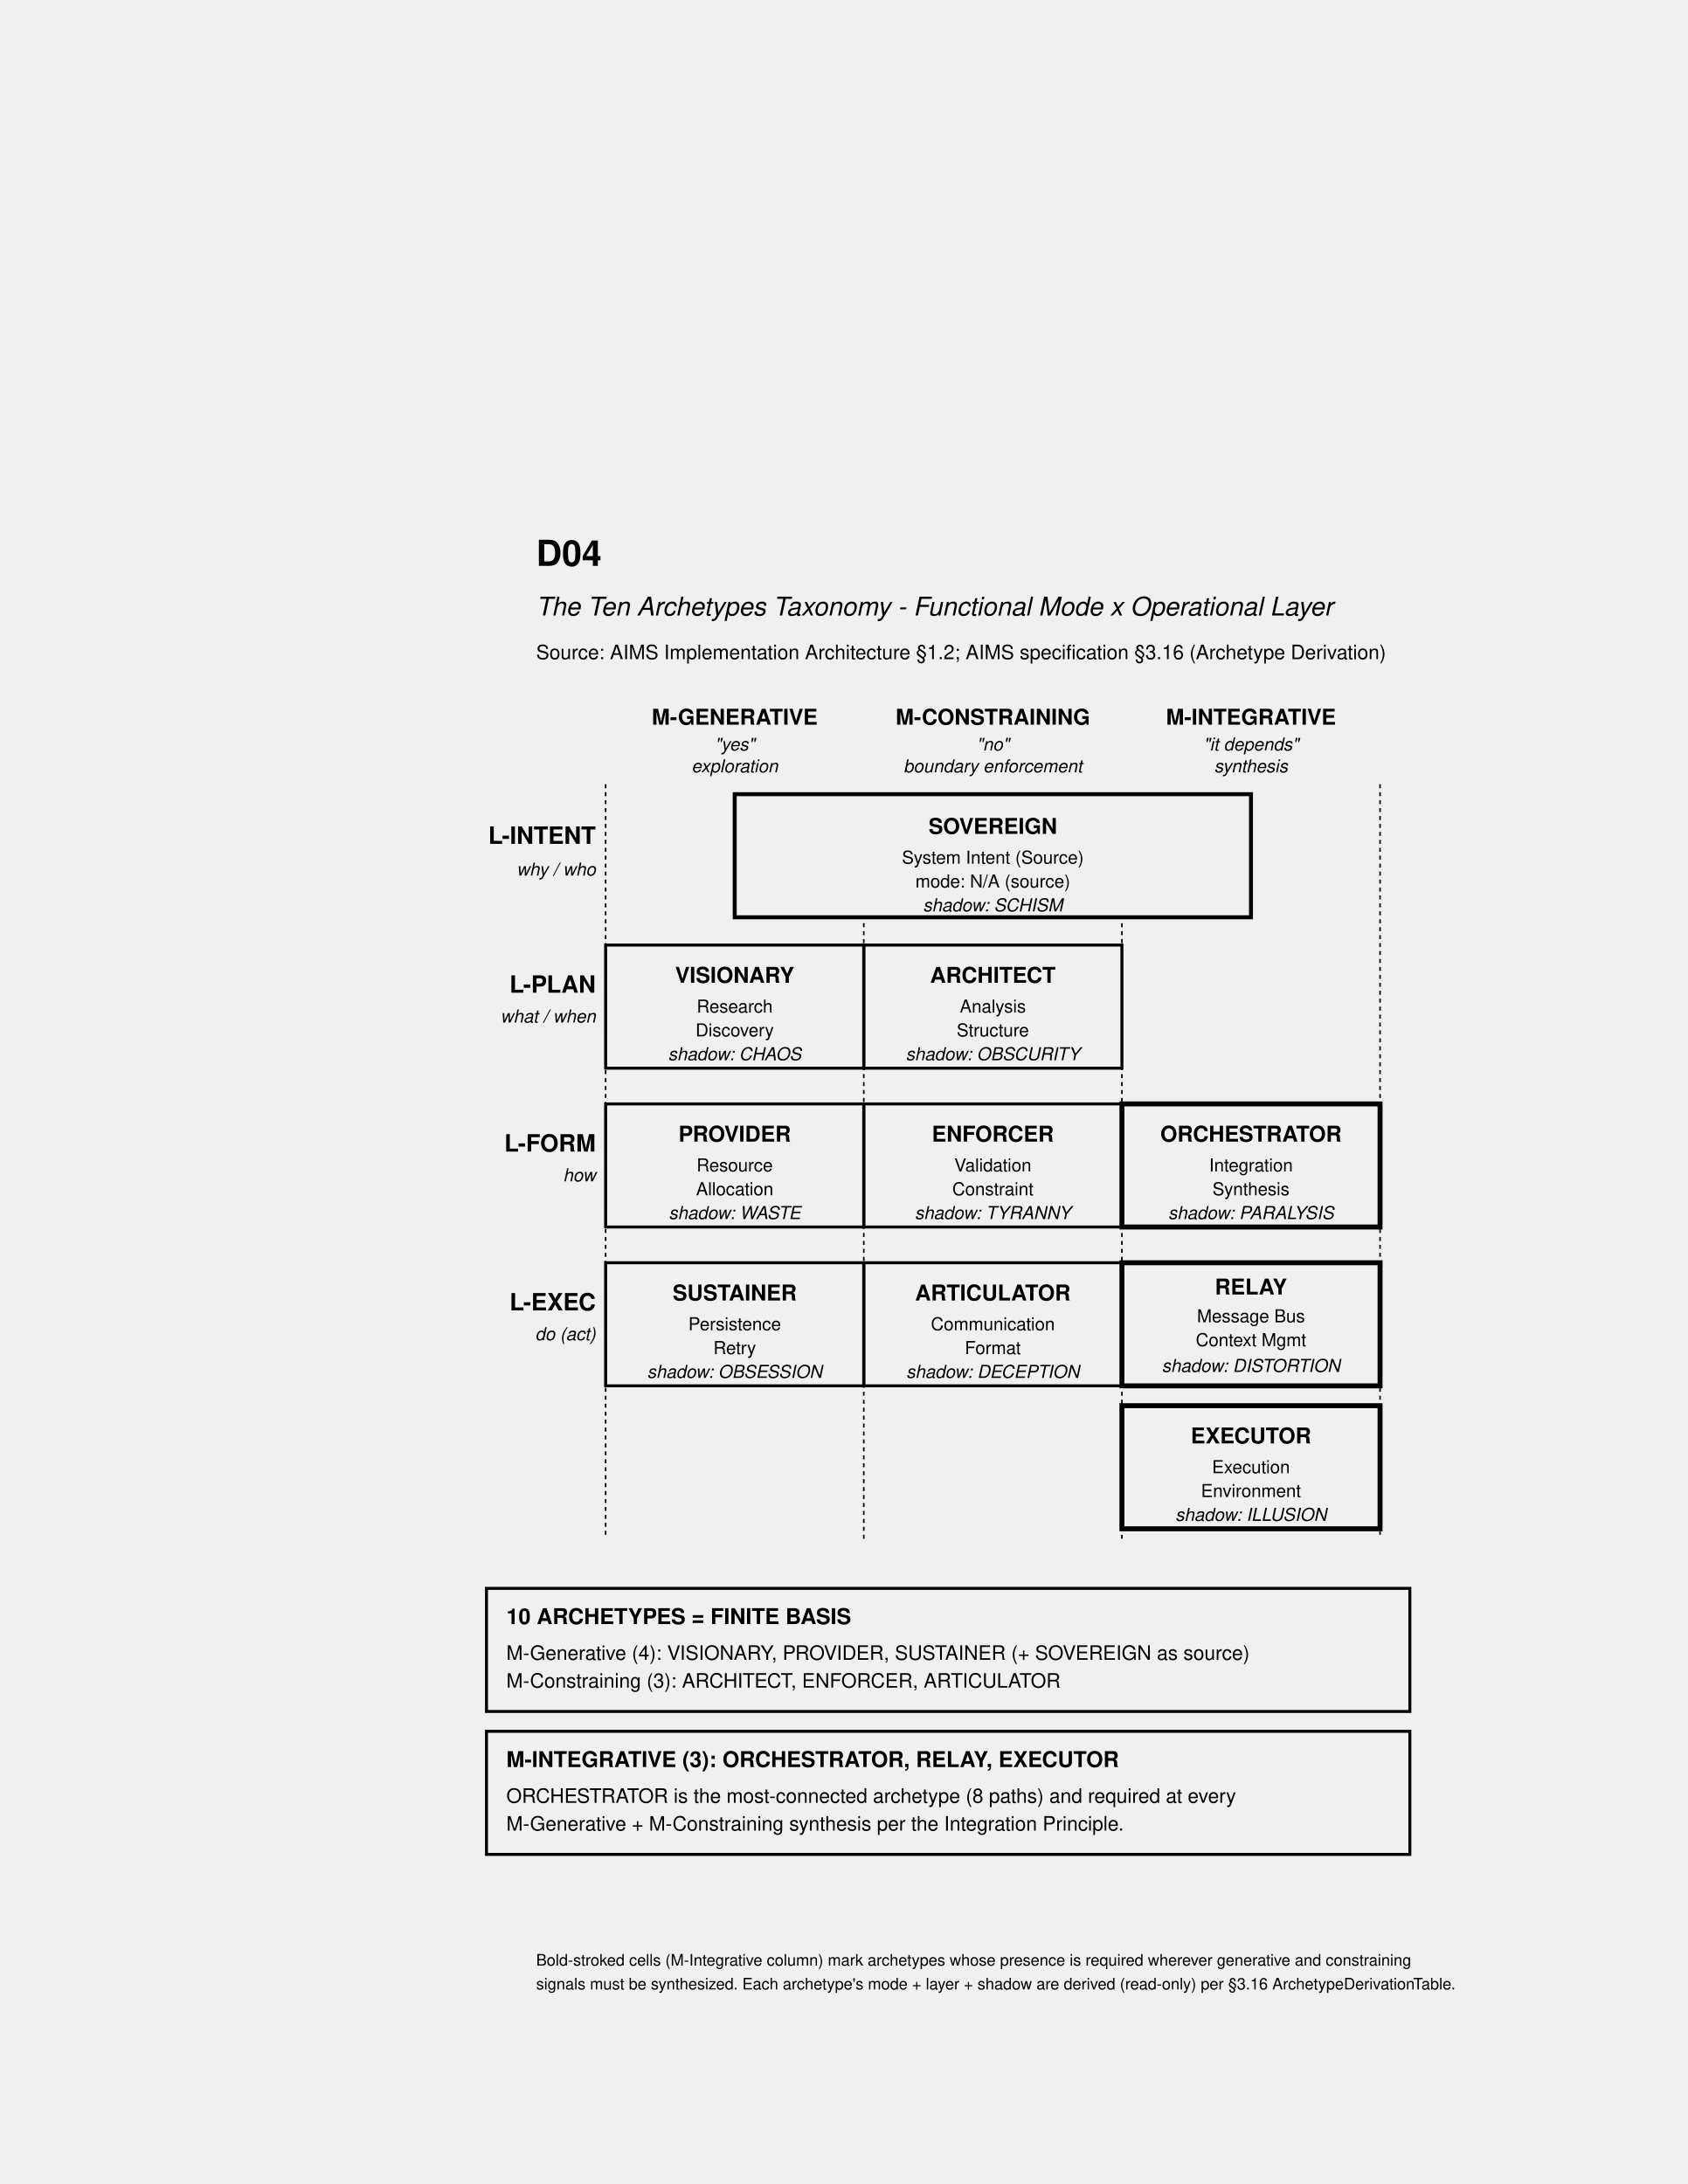
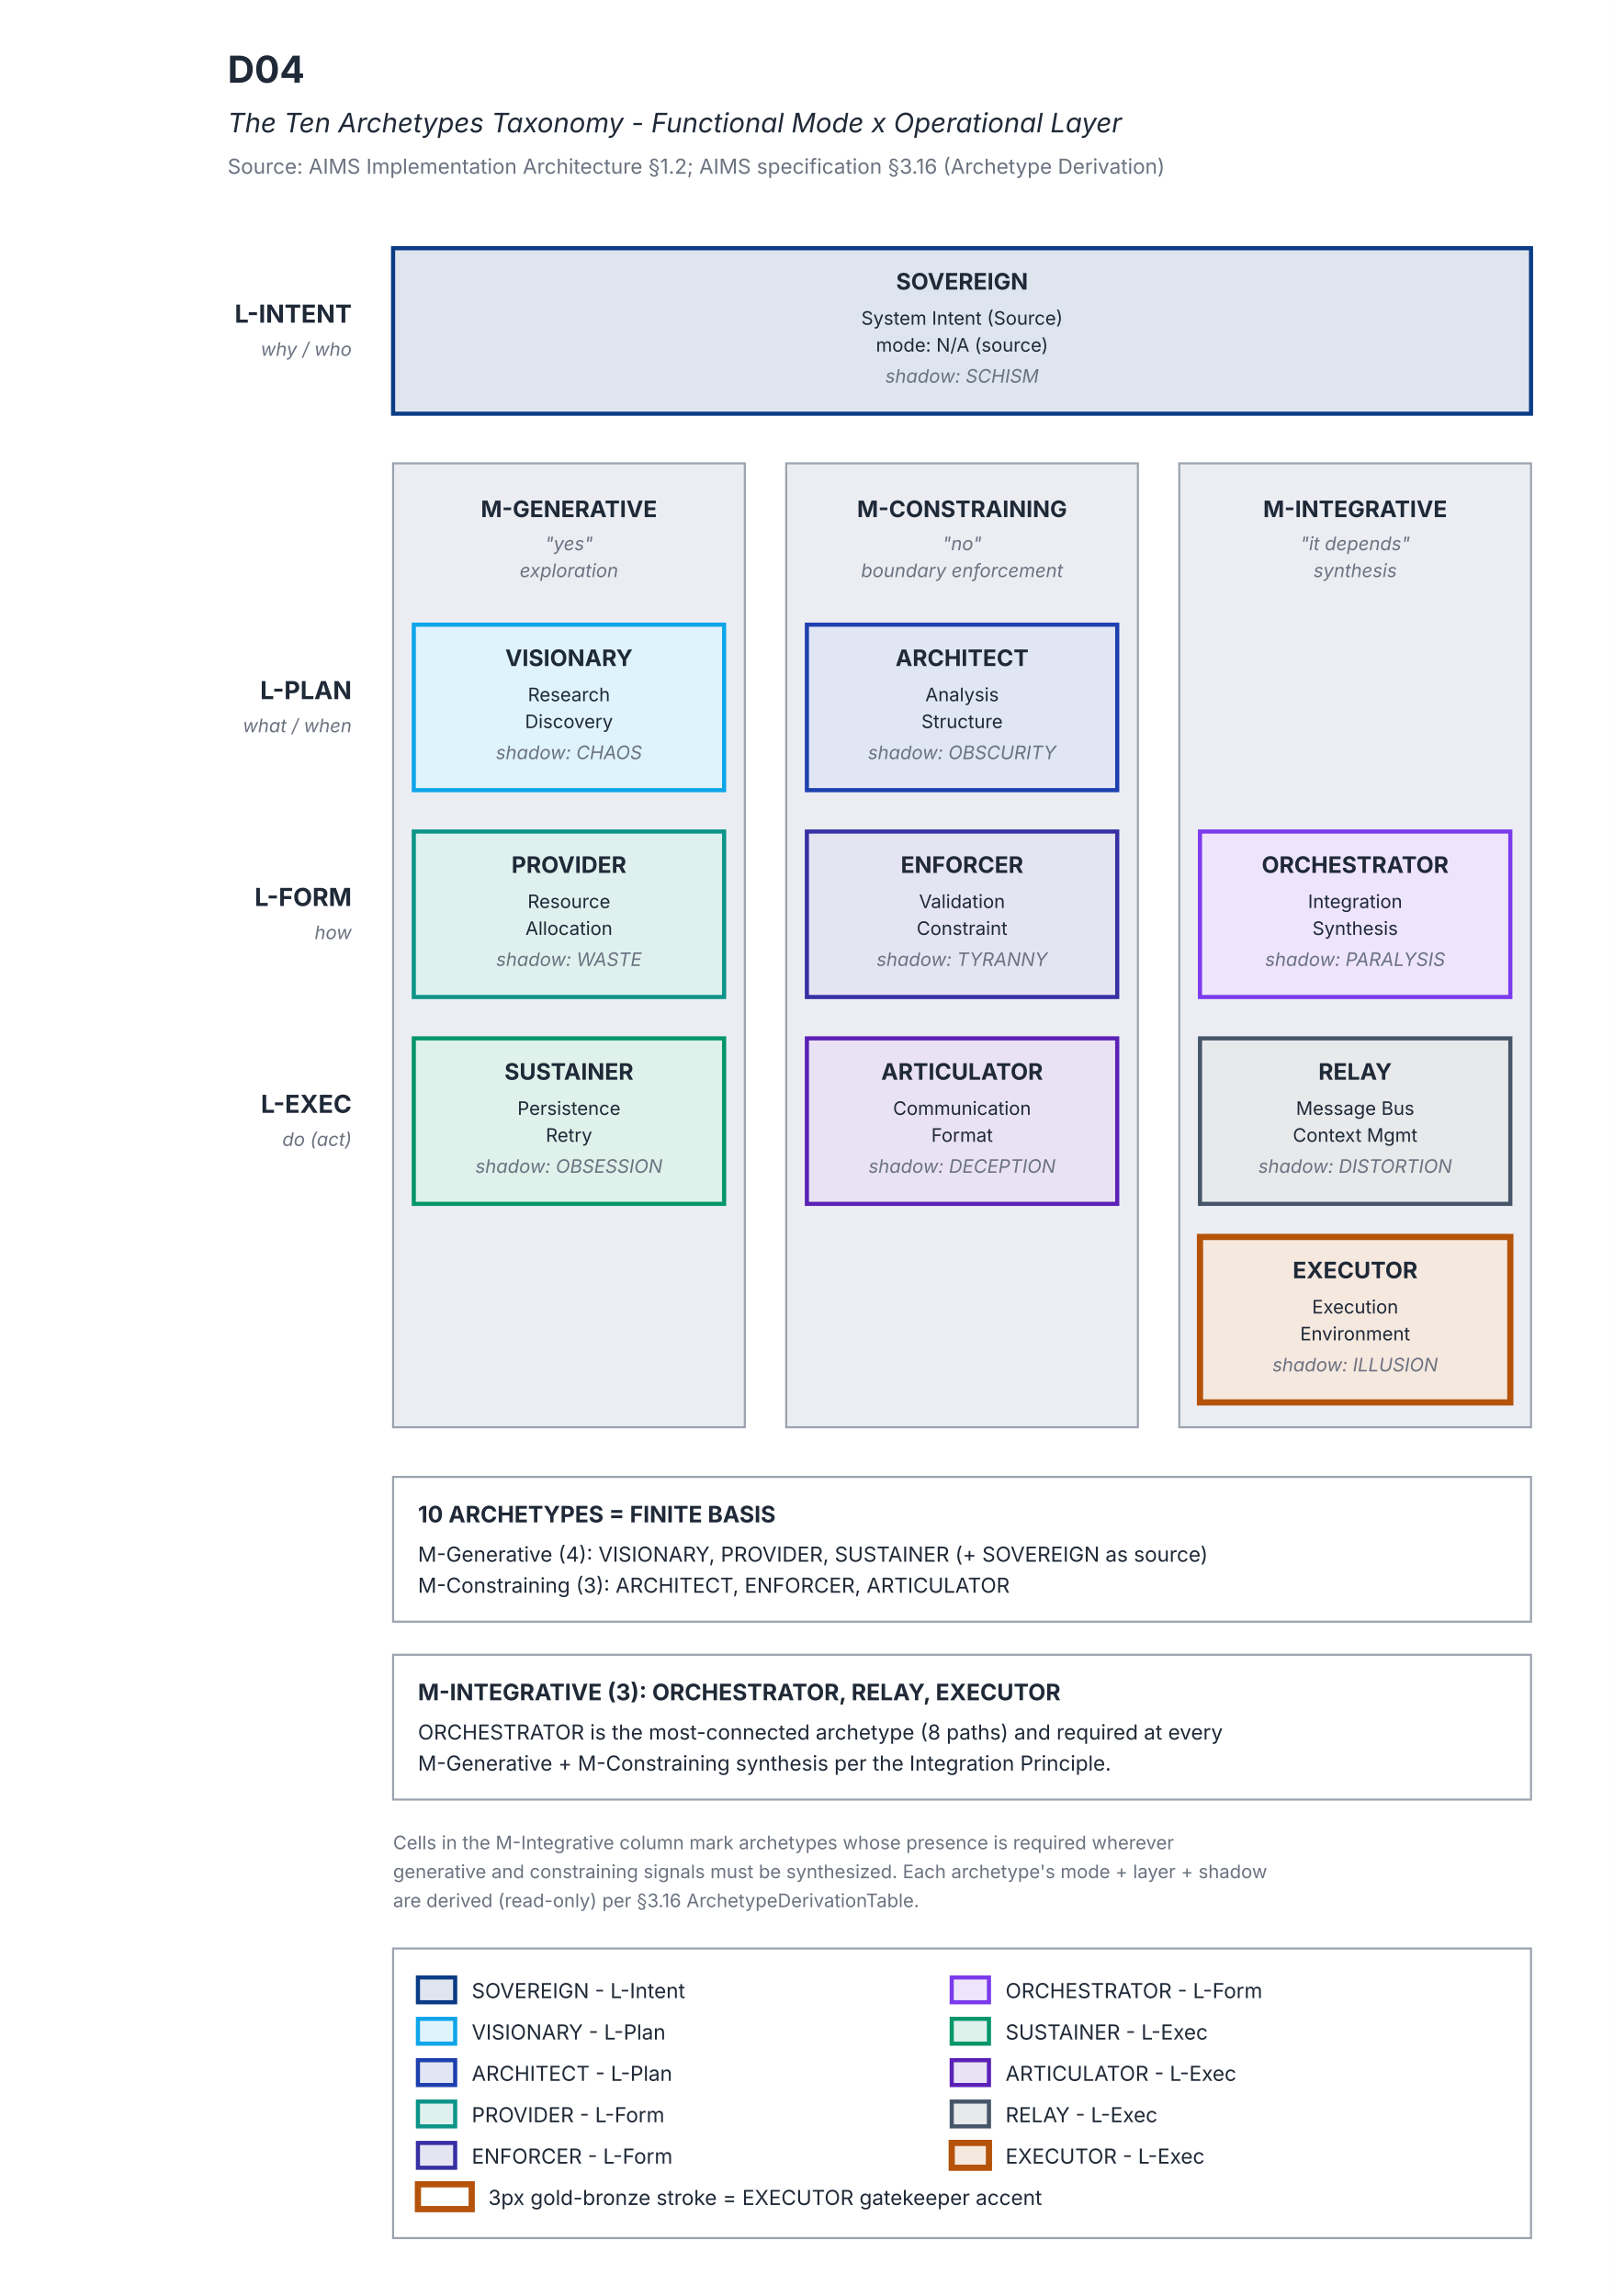
- <svg xmlns="http://www.w3.org/2000/svg" viewBox="0 0 850 1100" font-family="Helvetica, Arial, sans-serif">
+ <svg xmlns="http://www.w3.org/2000/svg" viewBox="0 0 780 1110" font-family="Inter, system-ui, -apple-system, 'Segoe UI', Roboto, sans-serif">
  <defs>
-     <marker id="arrow_d4" viewBox="0 0 12 8" refX="11" refY="4" markerWidth="12" markerHeight="8" orient="auto">
-       <polygon points="0,0 12,4 0,8" fill="black" />
+     <marker id="arrow_d04" viewBox="0 0 12 8" refX="11" refY="4" markerWidth="12" markerHeight="8" orient="auto">
+       <polygon points="0,0 12,4 0,8" fill="#9CA3AF" />
    </marker>
  </defs>
-   <text x="270" y="285" font-size="18" font-weight="bold">D04</text>
-   <text x="270" y="310" font-size="13" font-style="italic">The Ten Archetypes Taxonomy - Functional Mode x Operational Layer</text>
-   <text x="270" y="332" font-size="10">Source: AIMS Implementation Architecture §1.2; AIMS specification §3.16 (Archetype Derivation)</text>
-   <text x="370" y="365" font-size="11" font-weight="bold" text-anchor="middle">M-GENERATIVE</text>
-   <text x="370" y="378" font-size="9" text-anchor="middle" font-style="italic">"yes"</text>
-   <text x="370" y="389" font-size="9" text-anchor="middle" font-style="italic">exploration</text>
-   <text x="500" y="365" font-size="11" font-weight="bold" text-anchor="middle">M-CONSTRAINING</text>
-   <text x="500" y="378" font-size="9" text-anchor="middle" font-style="italic">"no"</text>
-   <text x="500" y="389" font-size="9" text-anchor="middle" font-style="italic">boundary enforcement</text>
-   <text x="630" y="365" font-size="11" font-weight="bold" text-anchor="middle">M-INTEGRATIVE</text>
-   <text x="630" y="378" font-size="9" text-anchor="middle" font-style="italic">"it depends"</text>
-   <text x="630" y="389" font-size="9" text-anchor="middle" font-style="italic">synthesis</text>
-   <text x="300" y="425" font-size="12" font-weight="bold" text-anchor="end">L-INTENT</text>
-   <text x="300" y="441" font-size="9" font-style="italic" text-anchor="end">why / who</text>
-   <rect x="370" y="400" width="260" height="62" fill="none" stroke="black" stroke-width="2" />
-   <text x="500" y="420" font-size="11" font-weight="bold" text-anchor="middle">SOVEREIGN</text>
-   <text x="500" y="435" font-size="9" text-anchor="middle">System Intent (Source)</text>
-   <text x="500" y="447" font-size="9" text-anchor="middle">mode: N/A (source)</text>
-   <text x="500" y="459" font-size="9" text-anchor="middle" font-style="italic">shadow: SCHISM</text>
-   <text x="300" y="500" font-size="12" font-weight="bold" text-anchor="end">L-PLAN</text>
-   <text x="300" y="515" font-size="9" font-style="italic" text-anchor="end">what / when</text>
-   <rect x="305" y="476" width="130" height="62" fill="none" stroke="black" stroke-width="1.5" />
-   <text x="370" y="495" font-size="11" font-weight="bold" text-anchor="middle">VISIONARY</text>
-   <text x="370" y="510" font-size="9" text-anchor="middle">Research</text>
-   <text x="370" y="522" font-size="9" text-anchor="middle">Discovery</text>
-   <text x="370" y="534" font-size="9" text-anchor="middle" font-style="italic">shadow: CHAOS</text>
-   <rect x="435" y="476" width="130" height="62" fill="none" stroke="black" stroke-width="1.5" />
-   <text x="500" y="495" font-size="11" font-weight="bold" text-anchor="middle">ARCHITECT</text>
-   <text x="500" y="510" font-size="9" text-anchor="middle">Analysis</text>
-   <text x="500" y="522" font-size="9" text-anchor="middle">Structure</text>
-   <text x="500" y="534" font-size="9" text-anchor="middle" font-style="italic">shadow: OBSCURITY</text>
-   <text x="300" y="580" font-size="12" font-weight="bold" text-anchor="end">L-FORM</text>
-   <text x="300" y="595" font-size="9" font-style="italic" text-anchor="end">how</text>
-   <rect x="305" y="556" width="130" height="62" fill="none" stroke="black" stroke-width="1.5" />
-   <text x="370" y="575" font-size="11" font-weight="bold" text-anchor="middle">PROVIDER</text>
-   <text x="370" y="590" font-size="9" text-anchor="middle">Resource</text>
-   <text x="370" y="602" font-size="9" text-anchor="middle">Allocation</text>
-   <text x="370" y="614" font-size="9" text-anchor="middle" font-style="italic">shadow: WASTE</text>
-   <rect x="435" y="556" width="130" height="62" fill="none" stroke="black" stroke-width="1.5" />
-   <text x="500" y="575" font-size="11" font-weight="bold" text-anchor="middle">ENFORCER</text>
-   <text x="500" y="590" font-size="9" text-anchor="middle">Validation</text>
-   <text x="500" y="602" font-size="9" text-anchor="middle">Constraint</text>
-   <text x="500" y="614" font-size="9" text-anchor="middle" font-style="italic">shadow: TYRANNY</text>
-   <rect x="565" y="556" width="130" height="62" fill="none" stroke="black" stroke-width="2.5" />
-   <text x="630" y="575" font-size="11" font-weight="bold" text-anchor="middle">ORCHESTRATOR</text>
-   <text x="630" y="590" font-size="9" text-anchor="middle">Integration</text>
-   <text x="630" y="602" font-size="9" text-anchor="middle">Synthesis</text>
-   <text x="630" y="614" font-size="9" text-anchor="middle" font-style="italic">shadow: PARALYSIS</text>
-   <text x="300" y="660" font-size="12" font-weight="bold" text-anchor="end">L-EXEC</text>
-   <text x="300" y="675" font-size="9" font-style="italic" text-anchor="end">do (act)</text>
-   <rect x="305" y="636" width="130" height="62" fill="none" stroke="black" stroke-width="1.5" />
-   <text x="370" y="655" font-size="11" font-weight="bold" text-anchor="middle">SUSTAINER</text>
-   <text x="370" y="670" font-size="9" text-anchor="middle">Persistence</text>
-   <text x="370" y="682" font-size="9" text-anchor="middle">Retry</text>
-   <text x="370" y="694" font-size="9" text-anchor="middle" font-style="italic">shadow: OBSESSION</text>
-   <rect x="435" y="636" width="130" height="62" fill="none" stroke="black" stroke-width="1.5" />
-   <text x="500" y="655" font-size="11" font-weight="bold" text-anchor="middle">ARTICULATOR</text>
-   <text x="500" y="670" font-size="9" text-anchor="middle">Communication</text>
-   <text x="500" y="682" font-size="9" text-anchor="middle">Format</text>
-   <text x="500" y="694" font-size="9" text-anchor="middle" font-style="italic">shadow: DECEPTION</text>
-   <rect x="565" y="636" width="130" height="62" fill="none" stroke="black" stroke-width="2.5" />
-   <text x="630" y="652" font-size="11" font-weight="bold" text-anchor="middle">RELAY</text>
-   <text x="630" y="666" font-size="9" text-anchor="middle">Message Bus</text>
-   <text x="630" y="678" font-size="9" text-anchor="middle">Context Mgmt</text>
-   <text x="630" y="691" font-size="9" text-anchor="middle" font-style="italic">shadow: DISTORTION</text>
-   <rect x="565" y="708" width="130" height="62" fill="none" stroke="black" stroke-width="2.5" />
-   <text x="630" y="727" font-size="11" font-weight="bold" text-anchor="middle">EXECUTOR</text>
-   <text x="630" y="742" font-size="9" text-anchor="middle">Execution</text>
-   <text x="630" y="754" font-size="9" text-anchor="middle">Environment</text>
-   <text x="630" y="766" font-size="9" text-anchor="middle" font-style="italic">shadow: ILLUSION</text>
-   <line x1="305" y1="395" x2="305" y2="775" stroke="black" stroke-width="0.8" stroke-dasharray="2,2" />
-   <line x1="435" y1="465" x2="435" y2="775" stroke="black" stroke-width="0.8" stroke-dasharray="2,2" />
-   <line x1="565" y1="465" x2="565" y2="775" stroke="black" stroke-width="0.8" stroke-dasharray="2,2" />
-   <line x1="695" y1="395" x2="695" y2="775" stroke="black" stroke-width="0.8" stroke-dasharray="2,2" />
-   <rect x="245" y="800" width="465" height="62" fill="none" stroke="black" stroke-width="1.5" />
-   <text x="255" y="818" font-size="11" font-weight="bold">10 ARCHETYPES = FINITE BASIS</text>
-   <text x="255" y="836" font-size="10">M-Generative (4): VISIONARY, PROVIDER, SUSTAINER (+ SOVEREIGN as source)</text>
-   <text x="255" y="850" font-size="10">M-Constraining (3): ARCHITECT, ENFORCER, ARTICULATOR</text>
-   <rect x="245" y="872" width="465" height="62" fill="none" stroke="black" stroke-width="1.5" />
-   <text x="255" y="890" font-size="11" font-weight="bold">M-INTEGRATIVE (3): ORCHESTRATOR, RELAY, EXECUTOR</text>
-   <text x="255" y="908" font-size="10">ORCHESTRATOR is the most-connected archetype (8 paths) and required at every</text>
-   <text x="255" y="922" font-size="10">M-Generative + M-Constraining synthesis per the Integration Principle.</text>
-   <text x="270" y="990" font-size="8">Bold-stroked cells (M-Integrative column) mark archetypes whose presence is required wherever generative and constraining</text>
-   <text x="270" y="1002" font-size="8">signals must be synthesized. Each archetype's mode + layer + shadow are derived (read-only) per §3.16 ArchetypeDerivationTable.</text>
+   <rect x="0" y="0" width="780" height="1110" fill="#FFFFFF" />
+   <text x="110" y="40" font-size="18" font-weight="bold" fill="#1F2937">D04</text>
+   <text x="110" y="64" font-size="13" font-style="italic" fill="#1F2937">The Ten Archetypes Taxonomy - Functional Mode x Operational Layer</text>
+   <text x="110" y="84" font-size="10" fill="#6B7280">Source: AIMS Implementation Architecture §1.2; AIMS specification §3.16 (Archetype Derivation)</text>
+   <text x="170" y="156" font-size="12" font-weight="bold" text-anchor="end" fill="#1F2937">L-INTENT</text>
+   <text x="170" y="172" font-size="9" font-style="italic" text-anchor="end" fill="#6B7280">why / who</text>
+   <g>
+     <rect x="190" y="120" width="550" height="80" fill="#FFFFFF" />
+     <rect x="190" y="120" width="550" height="80" fill="#0A3B85" fill-opacity="0.13" stroke="#0A3B85" stroke-width="2" />
+     <text x="465" y="140" font-size="11" font-weight="bold" text-anchor="middle" fill="#1F2937">SOVEREIGN</text>
+     <text x="465" y="157" font-size="9" text-anchor="middle" fill="#1F2937">System Intent (Source)</text>
+     <text x="465" y="170" font-size="9" text-anchor="middle" fill="#1F2937">mode: N/A (source)</text>
+     <text x="465" y="185" font-size="9" font-style="italic" text-anchor="middle" fill="#6B7280">shadow: SCHISM</text>
+   </g>
+   <rect x="190" y="224" width="170" height="466" fill="#EBEDF3" stroke="#9CA3AF" stroke-width="1" />
+   <rect x="380" y="224" width="170" height="466" fill="#EBEDF3" stroke="#9CA3AF" stroke-width="1" />
+   <rect x="570" y="224" width="170" height="466" fill="#EBEDF3" stroke="#9CA3AF" stroke-width="1" />
+   <text x="275" y="250" font-size="11" font-weight="bold" text-anchor="middle" fill="#1F2937">M-GENERATIVE</text>
+   <text x="275" y="266" font-size="9" text-anchor="middle" font-style="italic" fill="#6B7280">"yes"</text>
+   <text x="275" y="279" font-size="9" text-anchor="middle" font-style="italic" fill="#6B7280">exploration</text>
+   <text x="465" y="250" font-size="11" font-weight="bold" text-anchor="middle" fill="#1F2937">M-CONSTRAINING</text>
+   <text x="465" y="266" font-size="9" text-anchor="middle" font-style="italic" fill="#6B7280">"no"</text>
+   <text x="465" y="279" font-size="9" text-anchor="middle" font-style="italic" fill="#6B7280">boundary enforcement</text>
+   <text x="655" y="250" font-size="11" font-weight="bold" text-anchor="middle" fill="#1F2937">M-INTEGRATIVE</text>
+   <text x="655" y="266" font-size="9" text-anchor="middle" font-style="italic" fill="#6B7280">"it depends"</text>
+   <text x="655" y="279" font-size="9" text-anchor="middle" font-style="italic" fill="#6B7280">synthesis</text>
+   <text x="170" y="338" font-size="12" font-weight="bold" text-anchor="end" fill="#1F2937">L-PLAN</text>
+   <text x="170" y="354" font-size="9" font-style="italic" text-anchor="end" fill="#6B7280">what / when</text>
+   <g>
+     <rect x="200" y="302" width="150" height="80" fill="#FFFFFF" />
+     <rect x="200" y="302" width="150" height="80" fill="#0EA5E9" fill-opacity="0.13" stroke="#0EA5E9" stroke-width="2" />
+     <text x="275" y="322" font-size="11" font-weight="bold" text-anchor="middle" fill="#1F2937">VISIONARY</text>
+     <text x="275" y="339" font-size="9" text-anchor="middle" fill="#1F2937">Research</text>
+     <text x="275" y="352" font-size="9" text-anchor="middle" fill="#1F2937">Discovery</text>
+     <text x="275" y="367" font-size="9" font-style="italic" text-anchor="middle" fill="#6B7280">shadow: CHAOS</text>
+   </g>
+   <g>
+     <rect x="390" y="302" width="150" height="80" fill="#FFFFFF" />
+     <rect x="390" y="302" width="150" height="80" fill="#1E40AF" fill-opacity="0.13" stroke="#1E40AF" stroke-width="2" />
+     <text x="465" y="322" font-size="11" font-weight="bold" text-anchor="middle" fill="#1F2937">ARCHITECT</text>
+     <text x="465" y="339" font-size="9" text-anchor="middle" fill="#1F2937">Analysis</text>
+     <text x="465" y="352" font-size="9" text-anchor="middle" fill="#1F2937">Structure</text>
+     <text x="465" y="367" font-size="9" font-style="italic" text-anchor="middle" fill="#6B7280">shadow: OBSCURITY</text>
+   </g>
+   <text x="170" y="438" font-size="12" font-weight="bold" text-anchor="end" fill="#1F2937">L-FORM</text>
+   <text x="170" y="454" font-size="9" font-style="italic" text-anchor="end" fill="#6B7280">how</text>
+   <g>
+     <rect x="200" y="402" width="150" height="80" fill="#FFFFFF" />
+     <rect x="200" y="402" width="150" height="80" fill="#0D9488" fill-opacity="0.13" stroke="#0D9488" stroke-width="2" />
+     <text x="275" y="422" font-size="11" font-weight="bold" text-anchor="middle" fill="#1F2937">PROVIDER</text>
+     <text x="275" y="439" font-size="9" text-anchor="middle" fill="#1F2937">Resource</text>
+     <text x="275" y="452" font-size="9" text-anchor="middle" fill="#1F2937">Allocation</text>
+     <text x="275" y="467" font-size="9" font-style="italic" text-anchor="middle" fill="#6B7280">shadow: WASTE</text>
+   </g>
+   <g>
+     <rect x="390" y="402" width="150" height="80" fill="#FFFFFF" />
+     <rect x="390" y="402" width="150" height="80" fill="#3730A3" fill-opacity="0.13" stroke="#3730A3" stroke-width="2" />
+     <text x="465" y="422" font-size="11" font-weight="bold" text-anchor="middle" fill="#1F2937">ENFORCER</text>
+     <text x="465" y="439" font-size="9" text-anchor="middle" fill="#1F2937">Validation</text>
+     <text x="465" y="452" font-size="9" text-anchor="middle" fill="#1F2937">Constraint</text>
+     <text x="465" y="467" font-size="9" font-style="italic" text-anchor="middle" fill="#6B7280">shadow: TYRANNY</text>
+   </g>
+   <g>
+     <rect x="580" y="402" width="150" height="80" fill="#FFFFFF" />
+     <rect x="580" y="402" width="150" height="80" fill="#7C3AED" fill-opacity="0.13" stroke="#7C3AED" stroke-width="2" />
+     <text x="655" y="422" font-size="11" font-weight="bold" text-anchor="middle" fill="#1F2937">ORCHESTRATOR</text>
+     <text x="655" y="439" font-size="9" text-anchor="middle" fill="#1F2937">Integration</text>
+     <text x="655" y="452" font-size="9" text-anchor="middle" fill="#1F2937">Synthesis</text>
+     <text x="655" y="467" font-size="9" font-style="italic" text-anchor="middle" fill="#6B7280">shadow: PARALYSIS</text>
+   </g>
+   <text x="170" y="538" font-size="12" font-weight="bold" text-anchor="end" fill="#1F2937">L-EXEC</text>
+   <text x="170" y="554" font-size="9" font-style="italic" text-anchor="end" fill="#6B7280">do (act)</text>
+   <g>
+     <rect x="200" y="502" width="150" height="80" fill="#FFFFFF" />
+     <rect x="200" y="502" width="150" height="80" fill="#059669" fill-opacity="0.13" stroke="#059669" stroke-width="2" />
+     <text x="275" y="522" font-size="11" font-weight="bold" text-anchor="middle" fill="#1F2937">SUSTAINER</text>
+     <text x="275" y="539" font-size="9" text-anchor="middle" fill="#1F2937">Persistence</text>
+     <text x="275" y="552" font-size="9" text-anchor="middle" fill="#1F2937">Retry</text>
+     <text x="275" y="567" font-size="9" font-style="italic" text-anchor="middle" fill="#6B7280">shadow: OBSESSION</text>
+   </g>
+   <g>
+     <rect x="390" y="502" width="150" height="80" fill="#FFFFFF" />
+     <rect x="390" y="502" width="150" height="80" fill="#5B21B6" fill-opacity="0.13" stroke="#5B21B6" stroke-width="2" />
+     <text x="465" y="522" font-size="11" font-weight="bold" text-anchor="middle" fill="#1F2937">ARTICULATOR</text>
+     <text x="465" y="539" font-size="9" text-anchor="middle" fill="#1F2937">Communication</text>
+     <text x="465" y="552" font-size="9" text-anchor="middle" fill="#1F2937">Format</text>
+     <text x="465" y="567" font-size="9" font-style="italic" text-anchor="middle" fill="#6B7280">shadow: DECEPTION</text>
+   </g>
+   <g>
+     <rect x="580" y="502" width="150" height="80" fill="#FFFFFF" />
+     <rect x="580" y="502" width="150" height="80" fill="#475569" fill-opacity="0.13" stroke="#475569" stroke-width="2" />
+     <text x="655" y="522" font-size="11" font-weight="bold" text-anchor="middle" fill="#1F2937">RELAY</text>
+     <text x="655" y="539" font-size="9" text-anchor="middle" fill="#1F2937">Message Bus</text>
+     <text x="655" y="552" font-size="9" text-anchor="middle" fill="#1F2937">Context Mgmt</text>
+     <text x="655" y="567" font-size="9" font-style="italic" text-anchor="middle" fill="#6B7280">shadow: DISTORTION</text>
+   </g>
+   <g>
+     <rect x="580" y="598" width="150" height="80" fill="#FFFFFF" />
+     <rect x="580" y="598" width="150" height="80" fill="#B45309" fill-opacity="0.13" stroke="#B45309" stroke-width="3" />
+     <text x="655" y="618" font-size="11" font-weight="bold" text-anchor="middle" fill="#1F2937">EXECUTOR</text>
+     <text x="655" y="635" font-size="9" text-anchor="middle" fill="#1F2937">Execution</text>
+     <text x="655" y="648" font-size="9" text-anchor="middle" fill="#1F2937">Environment</text>
+     <text x="655" y="663" font-size="9" font-style="italic" text-anchor="middle" fill="#6B7280">shadow: ILLUSION</text>
+   </g>
+   <rect x="190" y="714" width="550" height="70" fill="#FFFFFF" stroke="#9CA3AF" stroke-width="1" />
+   <text x="202" y="736" font-size="11" font-weight="bold" fill="#1F2937">10 ARCHETYPES = FINITE BASIS</text>
+   <text x="202" y="755" font-size="10" fill="#1F2937">M-Generative (4): VISIONARY, PROVIDER, SUSTAINER (+ SOVEREIGN as source)</text>
+   <text x="202" y="770" font-size="10" fill="#1F2937">M-Constraining (3): ARCHITECT, ENFORCER, ARTICULATOR</text>
+   <rect x="190" y="800" width="550" height="70" fill="#FFFFFF" stroke="#9CA3AF" stroke-width="1" />
+   <text x="202" y="822" font-size="11" font-weight="bold" fill="#1F2937">M-INTEGRATIVE (3): ORCHESTRATOR, RELAY, EXECUTOR</text>
+   <text x="202" y="841" font-size="10" fill="#1F2937">ORCHESTRATOR is the most-connected archetype (8 paths) and required at every</text>
+   <text x="202" y="856" font-size="10" fill="#1F2937">M-Generative + M-Constraining synthesis per the Integration Principle.</text>
+   <text x="190" y="894" font-size="9" fill="#6B7280">Cells in the M-Integrative column mark archetypes whose presence is required wherever</text>
+   <text x="190" y="908" font-size="9" fill="#6B7280">generative and constraining signals must be synthesized. Each archetype's mode + layer + shadow</text>
+   <text x="190" y="922" font-size="9" fill="#6B7280">are derived (read-only) per §3.16 ArchetypeDerivationTable.</text>
+   <rect x="190" y="942" width="550" height="140" fill="#FFFFFF" stroke="#9CA3AF" stroke-width="1" />
+   <rect x="202" y="956" width="18" height="12" fill="#0A3B85" fill-opacity="0.13" stroke="#0A3B85" stroke-width="2" />
+   <text x="228" y="966" font-size="10" fill="#1F2937">SOVEREIGN - L-Intent</text>
+   <rect x="202" y="976" width="18" height="12" fill="#0EA5E9" fill-opacity="0.13" stroke="#0EA5E9" stroke-width="2" />
+   <text x="228" y="986" font-size="10" fill="#1F2937">VISIONARY - L-Plan</text>
+   <rect x="202" y="996" width="18" height="12" fill="#1E40AF" fill-opacity="0.13" stroke="#1E40AF" stroke-width="2" />
+   <text x="228" y="1006" font-size="10" fill="#1F2937">ARCHITECT - L-Plan</text>
+   <rect x="202" y="1016" width="18" height="12" fill="#0D9488" fill-opacity="0.13" stroke="#0D9488" stroke-width="2" />
+   <text x="228" y="1026" font-size="10" fill="#1F2937">PROVIDER - L-Form</text>
+   <rect x="202" y="1036" width="18" height="12" fill="#3730A3" fill-opacity="0.13" stroke="#3730A3" stroke-width="2" />
+   <text x="228" y="1046" font-size="10" fill="#1F2937">ENFORCER - L-Form</text>
+   <rect x="460" y="956" width="18" height="12" fill="#7C3AED" fill-opacity="0.13" stroke="#7C3AED" stroke-width="2" />
+   <text x="486" y="966" font-size="10" fill="#1F2937">ORCHESTRATOR - L-Form</text>
+   <rect x="460" y="976" width="18" height="12" fill="#059669" fill-opacity="0.13" stroke="#059669" stroke-width="2" />
+   <text x="486" y="986" font-size="10" fill="#1F2937">SUSTAINER - L-Exec</text>
+   <rect x="460" y="996" width="18" height="12" fill="#5B21B6" fill-opacity="0.13" stroke="#5B21B6" stroke-width="2" />
+   <text x="486" y="1006" font-size="10" fill="#1F2937">ARTICULATOR - L-Exec</text>
+   <rect x="460" y="1016" width="18" height="12" fill="#475569" fill-opacity="0.13" stroke="#475569" stroke-width="2" />
+   <text x="486" y="1026" font-size="10" fill="#1F2937">RELAY - L-Exec</text>
+   <rect x="460" y="1036" width="18" height="12" fill="#B45309" fill-opacity="0.13" stroke="#B45309" stroke-width="3" />
+   <text x="486" y="1046" font-size="10" fill="#1F2937">EXECUTOR - L-Exec</text>
+   <rect x="202" y="1056" width="26" height="12" fill="#FFFFFF" stroke="#B45309" stroke-width="3" />
+   <text x="236" y="1066" font-size="10" fill="#1F2937">3px gold-bronze stroke = EXECUTOR gatekeeper accent</text>
</svg>
